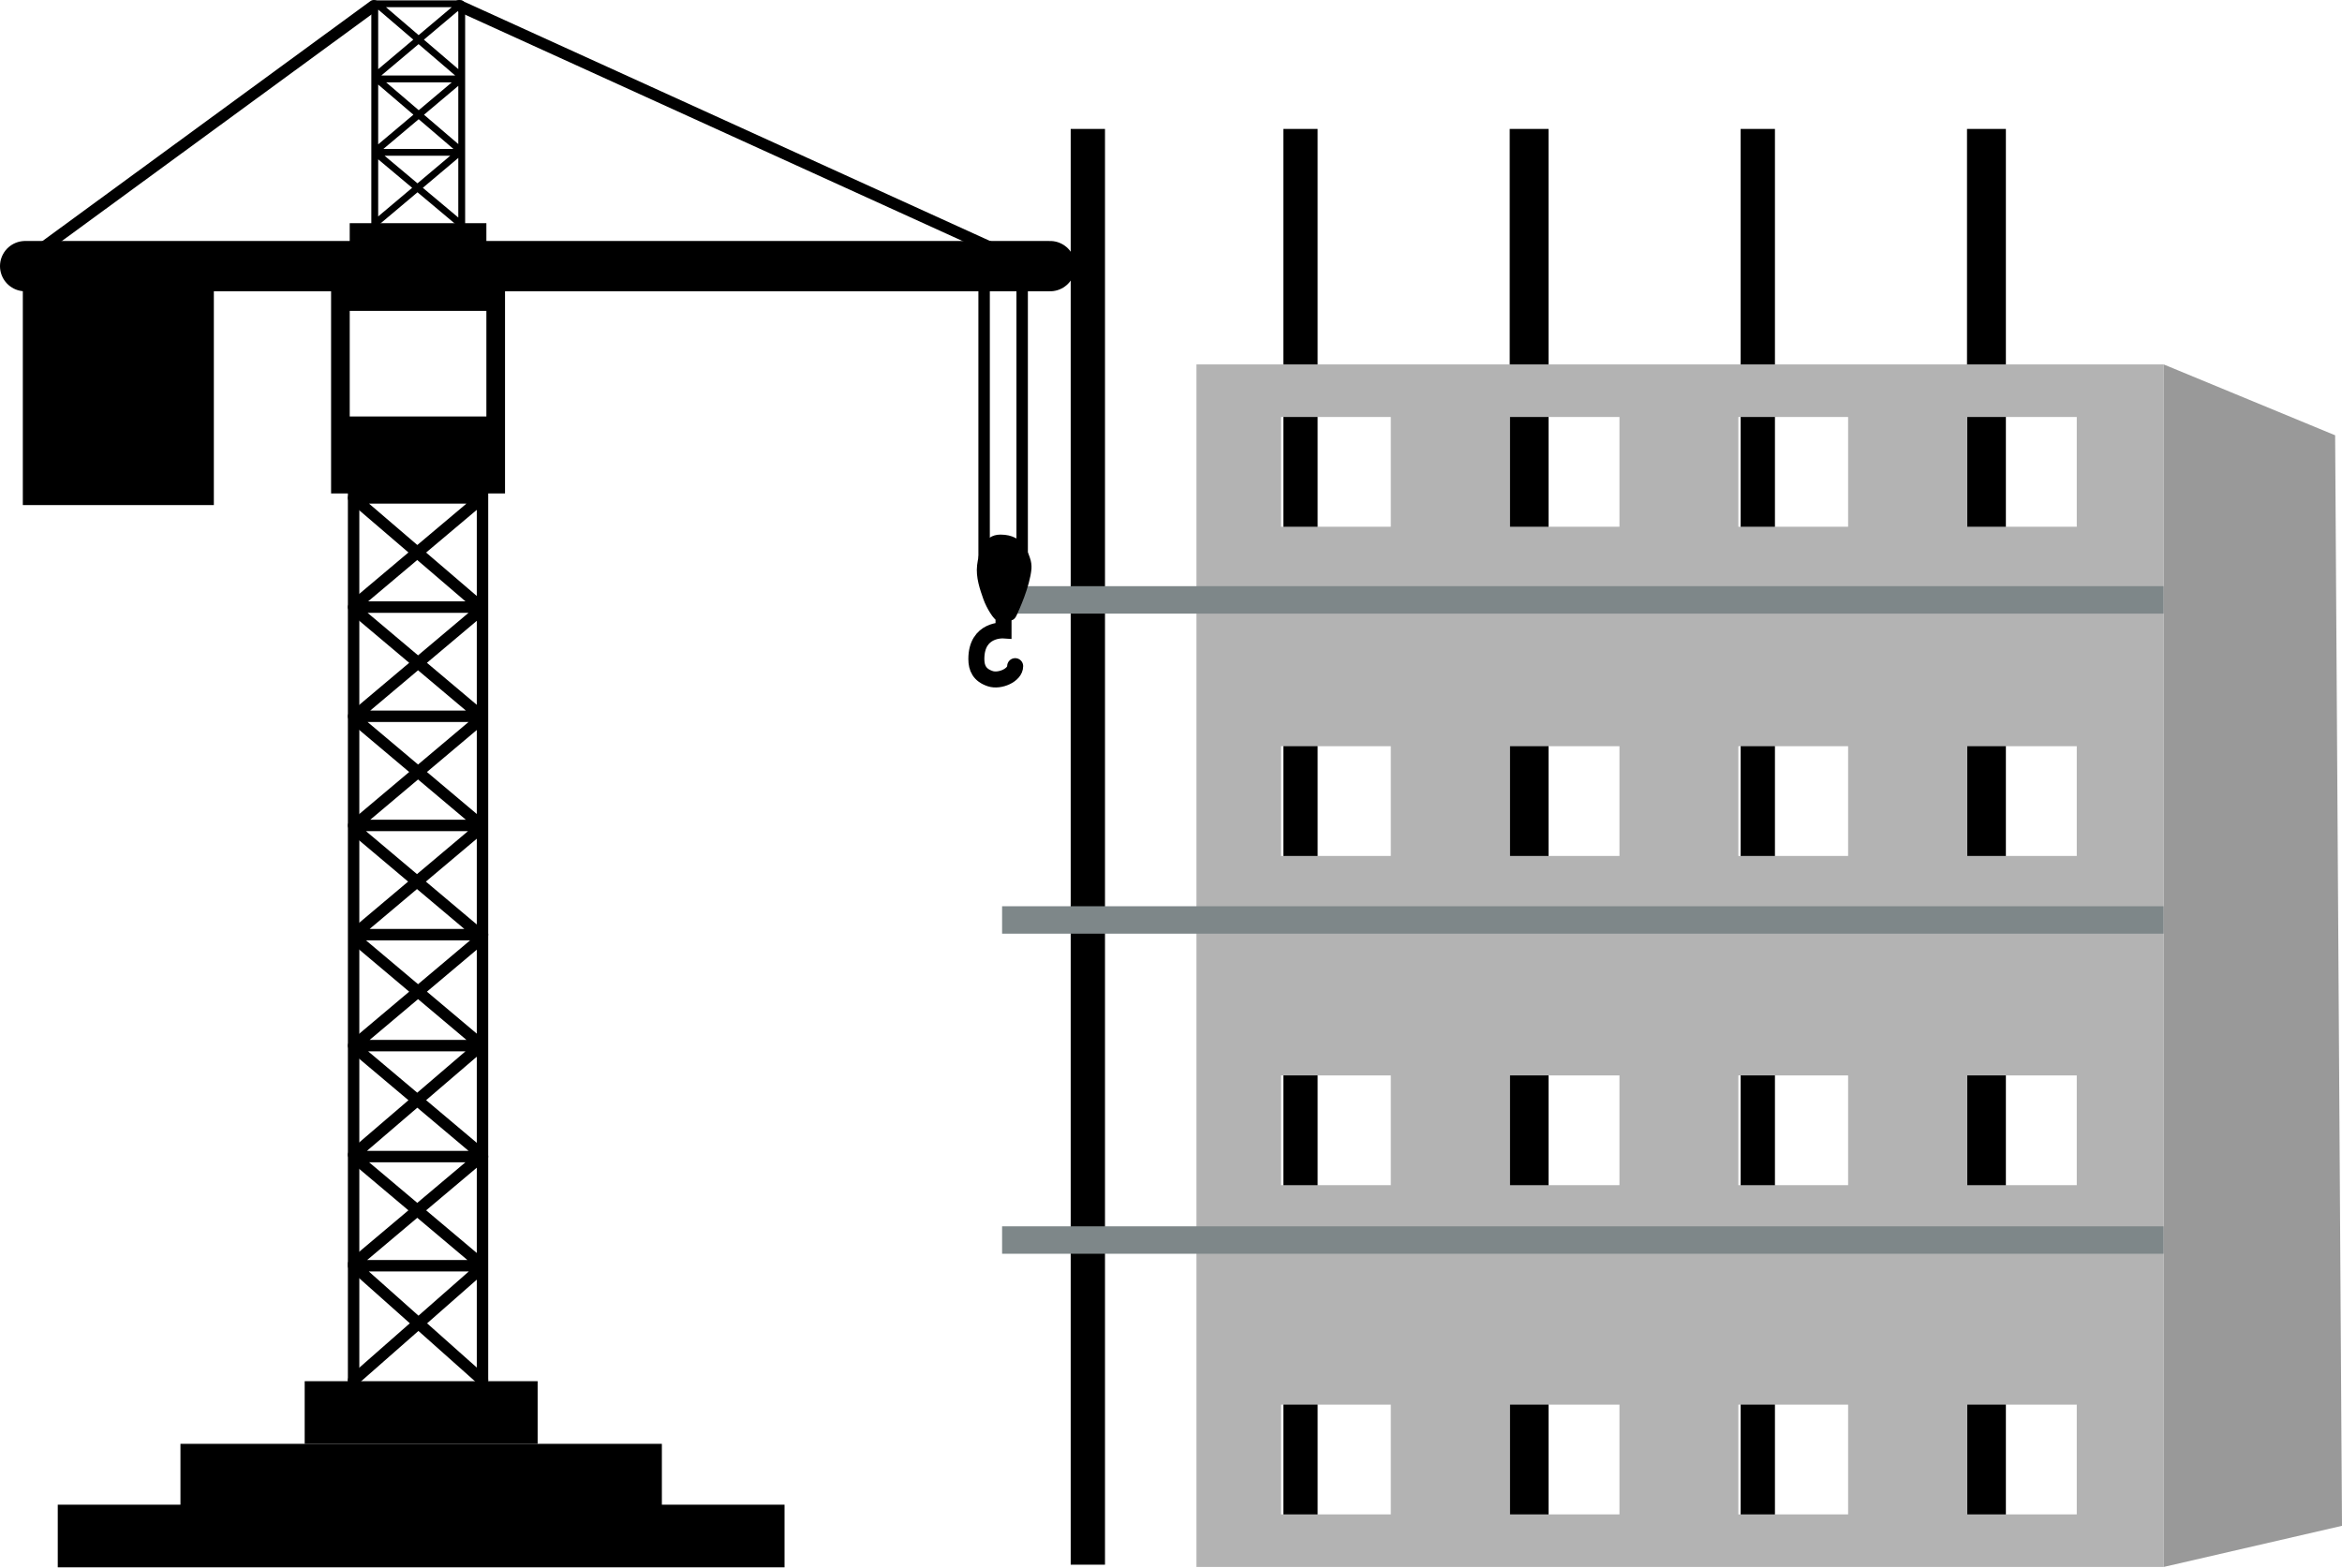
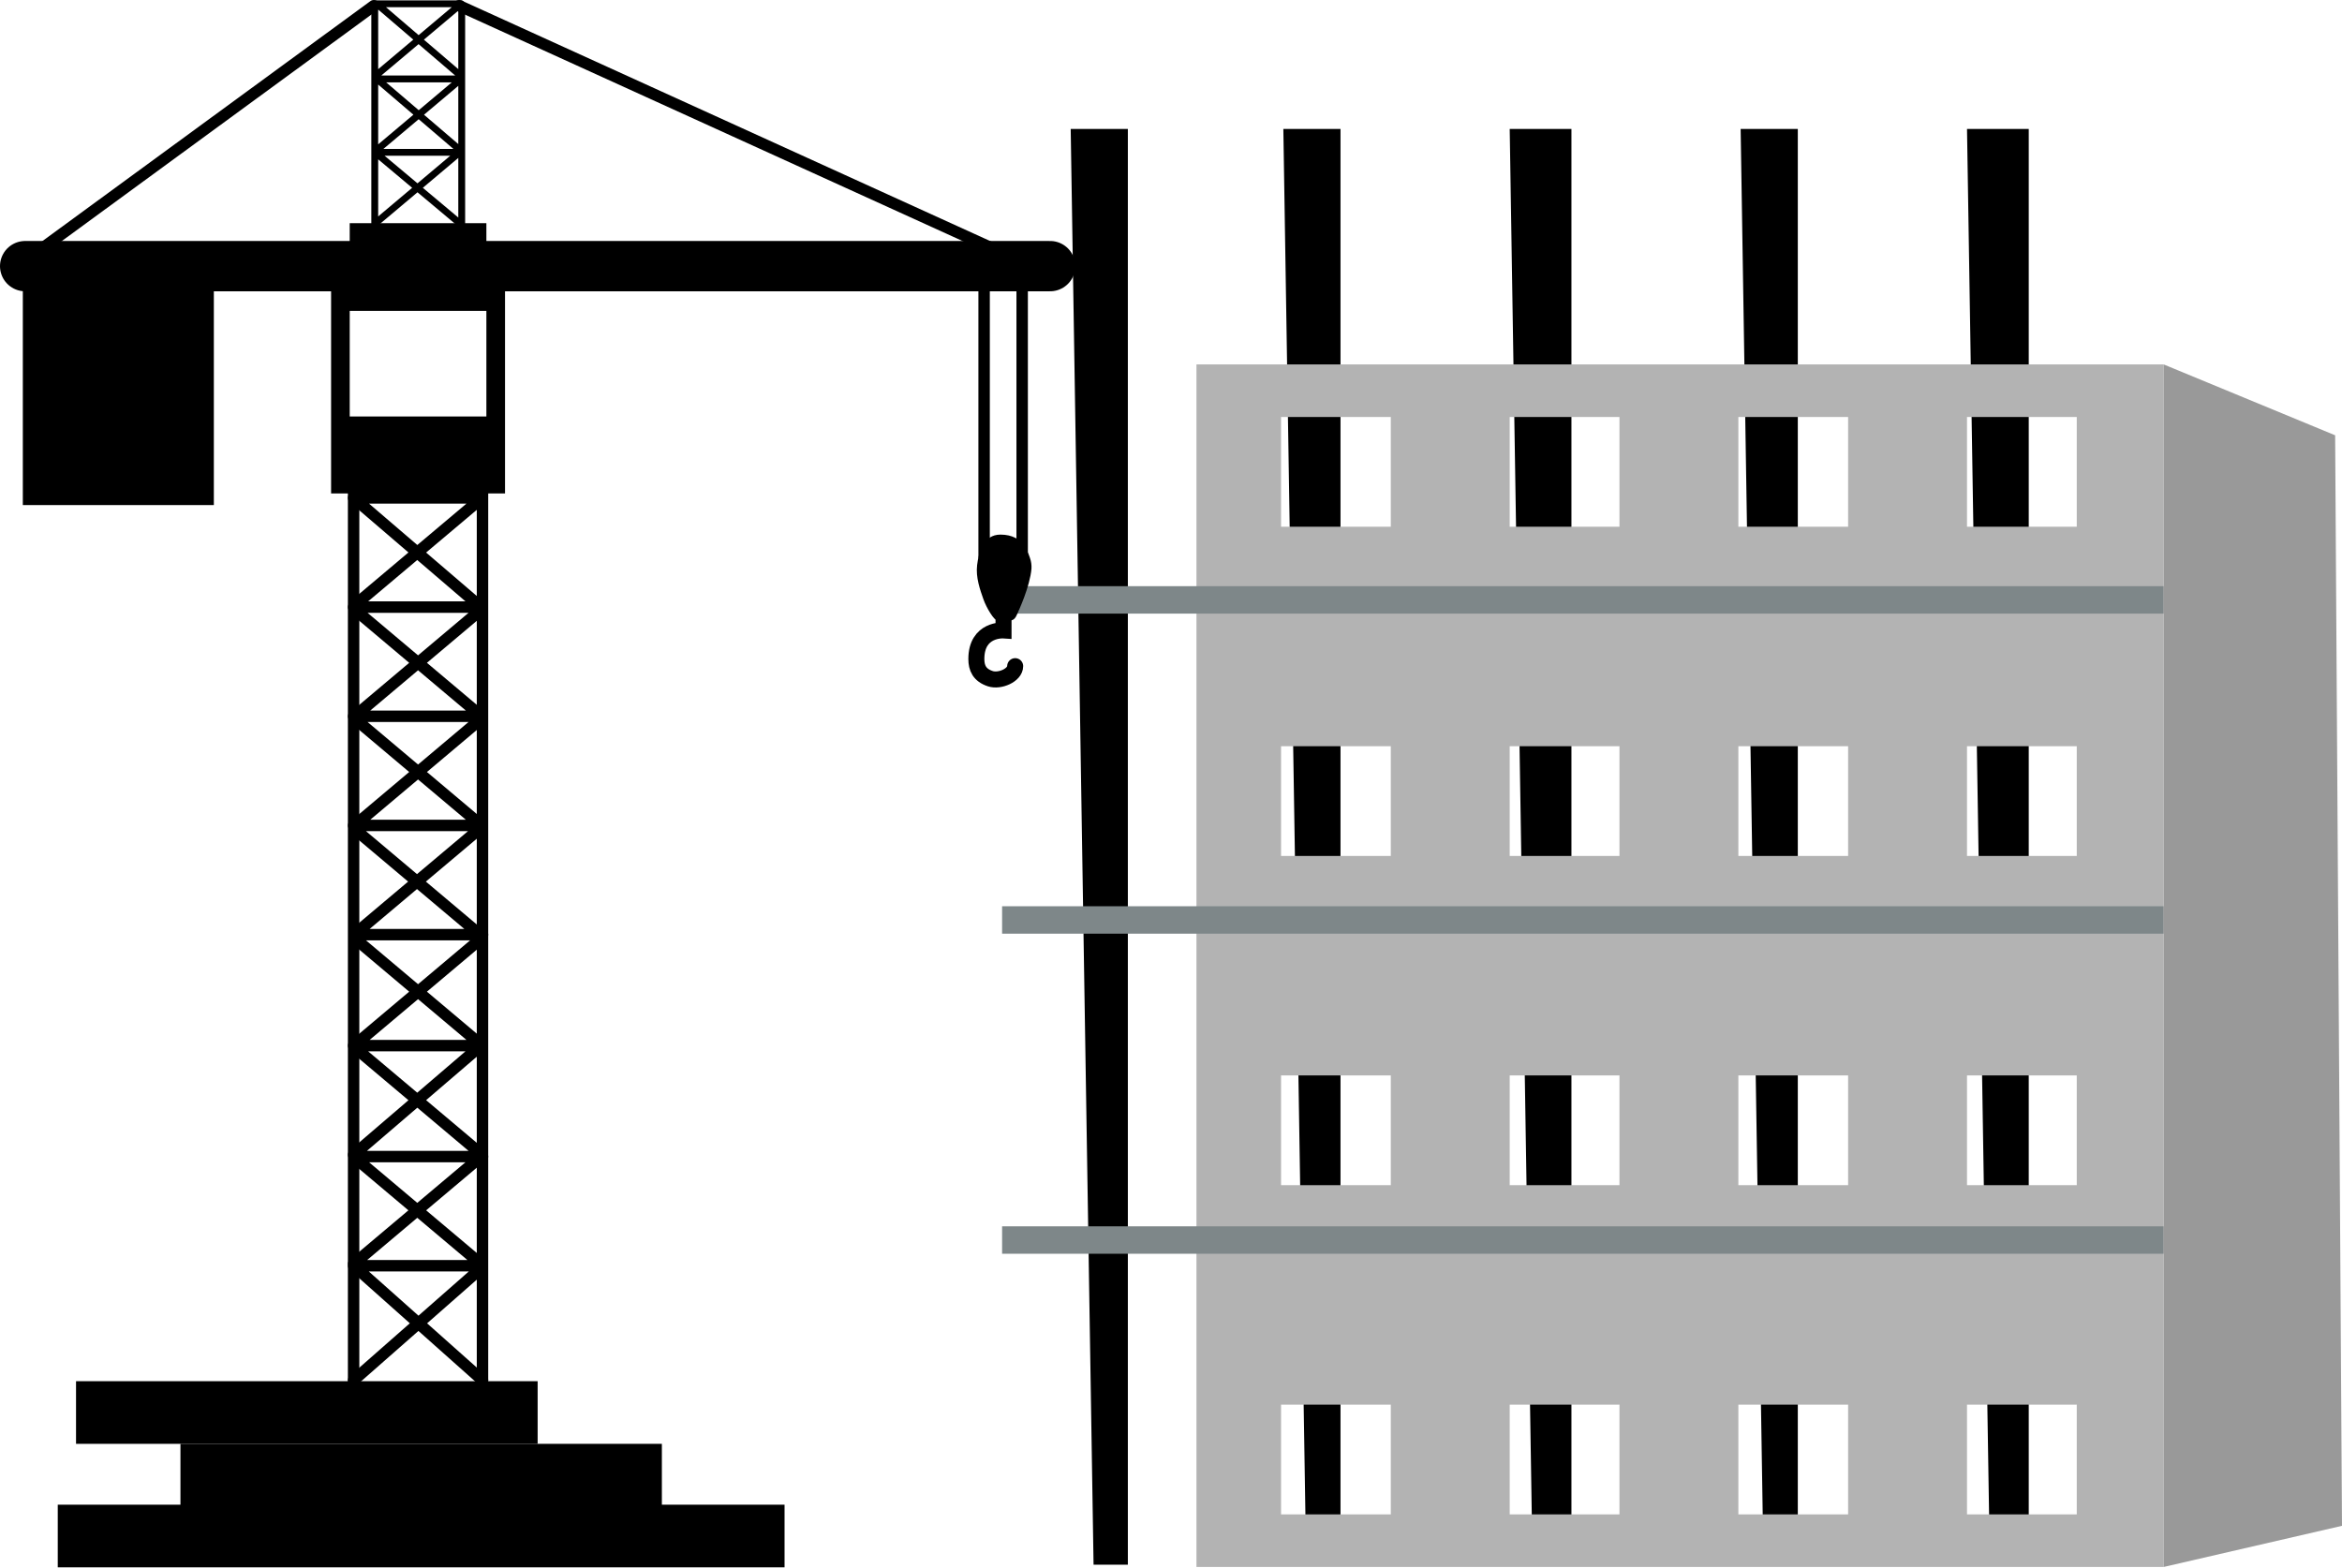
<svg xmlns="http://www.w3.org/2000/svg" id="Layer_1" data-name="Layer 1" width="1024.264" height="685.554">
  <defs>
    <style>.cls-2{fill:#7e8789}.cls-5,.cls-6{stroke:#000;stroke-linecap:round;stroke-miterlimit:10;fill:none}.cls-5{stroke-width:5px}.cls-6{stroke-width:3px}</style>
  </defs>
-   <path d="M468.264 56.394h15v628h-15zM561.264 56.394h15v628h-15zM660.264 56.394h17v628h-17zM761.264 56.394h15v628h-15zM860.264 56.394h17v628h-17z" />
+   <path d="M468.264 56.394h25v628h-15zM561.264 56.394h25v628h-15zM660.264 56.394h27v628h-17zM761.264 56.394h25v628h-15zM860.264 56.394h27v628h-17z" />
  <path d="M529 164v526h423V164zm85 503h-48v-48h48zm0-144h-48v-48h48zm0-144h-48v-48h48zm0-144h-48v-48h48zm100 432h-48v-48h48zm0-144h-48v-48h48zm0-144h-48v-48h48zm0-144h-48v-48h48zm100 432h-48v-48h48zm0-144h-48v-48h48zm0-144h-48v-48h48zm0-144h-48v-48h48zm100 432h-48v-48h48zm0-144h-48v-48h48zm0-144h-48v-48h48zm0-144h-48v-48h48z" transform="translate(-5.736 -4.606)" fill="#b3b3b3" />
  <path class="cls-2" d="M438.264 256.394h508v12h-508zM438.264 396.394h508v12h-508zM438.264 536.394h508v12h-508z" />
  <path fill="#999" d="M1024.264 667.394l-78 18v-526l75 31 3 477z" />
  <path transform="rotate(-180 187.06 674.157)" d="M30.998 662.759h317.86v27.4H30.998z" />
  <path transform="rotate(-180 187.06 647.54)" d="M84.654 636.142h210.548v27.4H84.654z" />
-   <path transform="rotate(-180 187.06 620.139)" d="M138.989 608.741h101.878v27.4H138.989z" />
+   <path transform="rotate(-180 187.06 620.139)" d="M138.989 608.741h201.878v27.4H138.989z" />
  <path stroke-width="22" stroke="#000" stroke-linecap="round" stroke-miterlimit="10" d="M459.264 116.408H11" />
  <path class="cls-5" d="M447.039 122.671v120.562M430.399 123.062v120.562M210.342 217.789h-55.694M210.342 265.544h-55.694M210.342 313.299h-55.694M210.342 361.054h-55.694M211.021 408.81h-55.693M210.342 457.347h-55.694M211.021 505.885h-55.693M210.342 553.64h-55.694M211.021 603.744l-53.656-47.755M154.648 603.744l54.335-47.755M154.648 552.858l52.977-44.624M154.648 505.103l55.694-47.756M156.686 455.782l52.977-44.624M156.686 407.244l52.977-44.624M156.007 360.272l52.976-44.624M156.007 312.517l52.976-44.624M156.007 263.979l52.976-44.624M210.342 552.858l-52.977-44.624M208.983 503.537l-52.976-44.624M208.983 455.782l-52.976-44.624M208.983 408.027l-52.976-44.624M209.663 360.272l-52.977-44.624M209.663 312.517l-52.977-44.624M210.342 265.544l-55.694-47.755" />
  <path class="cls-6" d="M164.687 97.227l35.467-29.875M201.512 98.01l-37.355-31.315M165.366 65.13l35.467-29.876M201.512 65.912l-37.056-31.706M165.366 32.249l35.467-29.875M164.157 1.654h37.511M164.157 34.535h37.511M164.157 66.632h37.511M201.93 98.793V1.956M163.895 98.793V1.956M201.852 33.423L164.836 1.717" />
  <path class="cls-5" d="M211.021 213.092v390.652M154.648 213.092v390.652" />
  <path d="M150.536 121.796v98.642h76.069v-98.642zm8.15 18.789h59.769v46.19h-59.769z" transform="translate(-5.736 -4.606)" />
  <path transform="rotate(-180 185.702 105.01)" d="M158.686 102.224h59.769v10.177h-59.769z" />
  <path class="cls-5" d="M200.833 2.5l235.679 107.253M7.264 116.799L163.478 2.5" />
  <path transform="rotate(-180 54.62 175.077)" d="M15.717 129.233h83.54v96.293h-83.54z" />
  <path d="M456.85 253.318c-.683 7.945-5.683 18.582-6.113 19.572-.68 1.566-1.358 3.132-3.396 3.132h-5.433c-1.359 0-4.755-5.48-6.113-9.395s-3.396-9.394-2.717-14.874 2.717-13.31 10.188-13.31c5.433 0 8.15 2.228 9.509 3.854a18.43 18.43 0 013.396 6.324 12.012 12.012 0 01.679 4.697z" transform="translate(-5.736 -4.606)" />
  <path d="M438.889 271.416v4.328s-11.886-.805-11.886 12.504c0 3.914 1.358 7.045 6.113 8.611 4.13 1.36 10.867-1.541 10.867-5.48" stroke-width="7" fill="none" stroke="#000" stroke-linecap="round" stroke-miterlimit="10" />
</svg>
